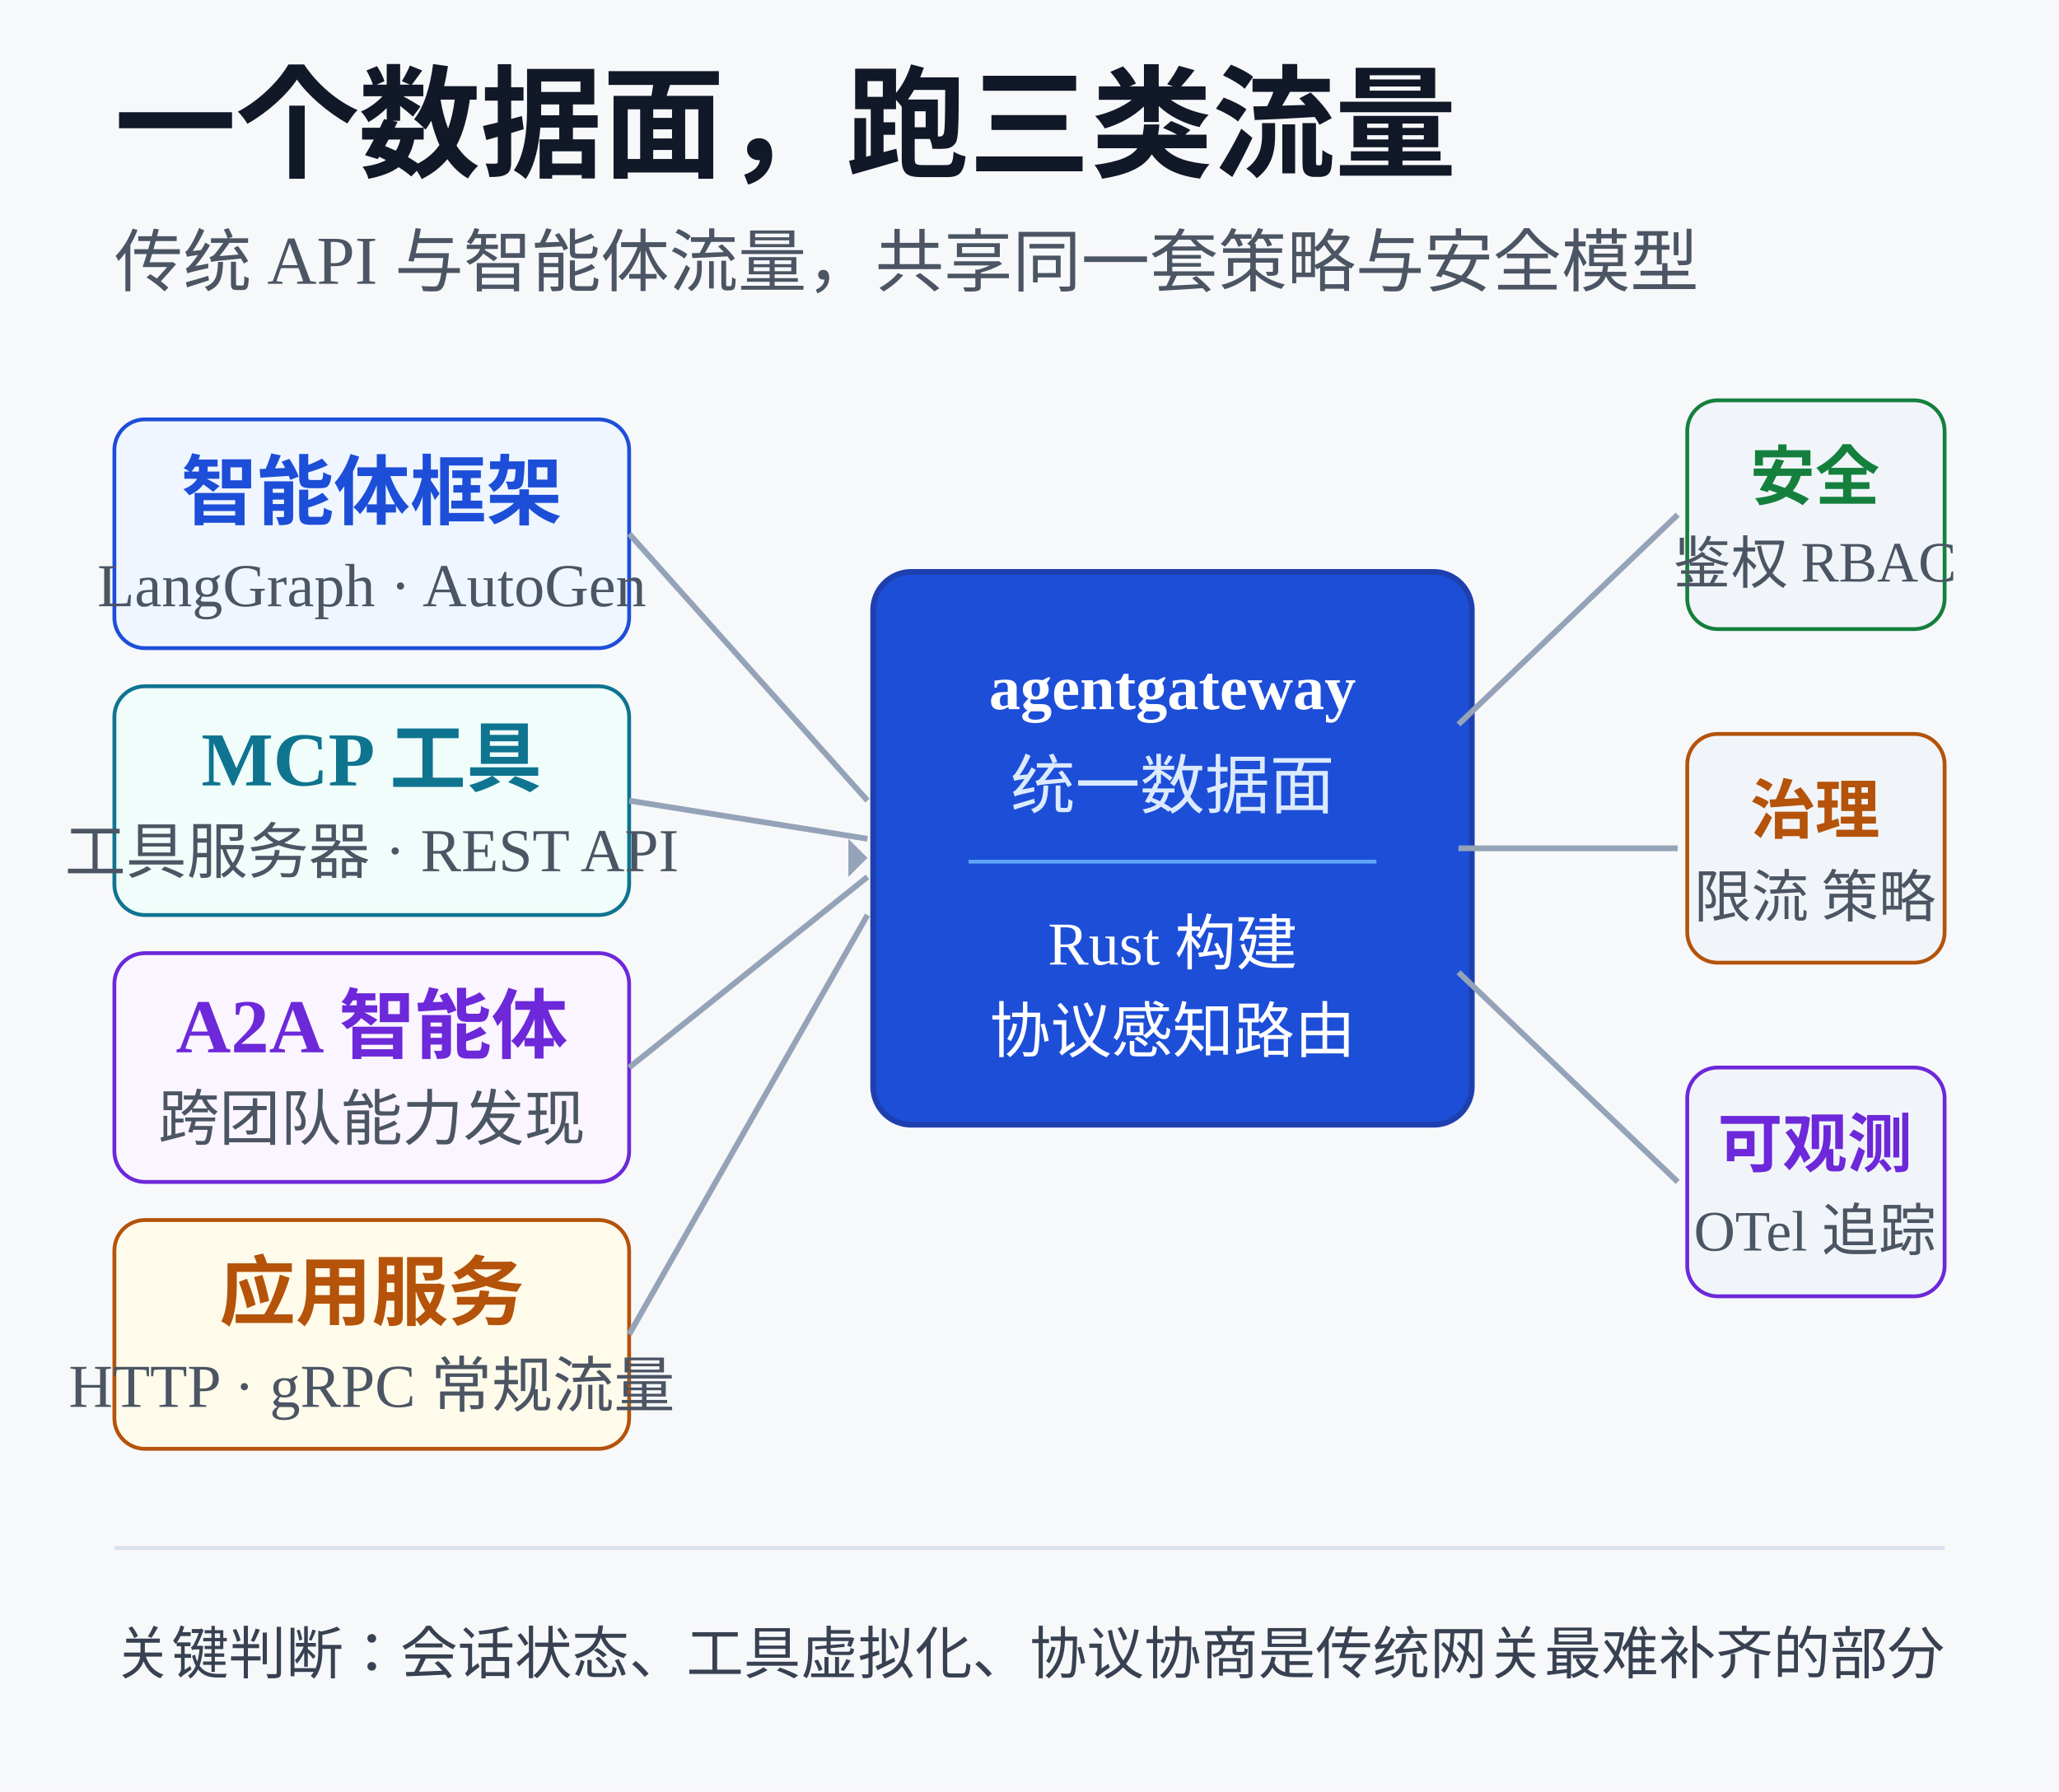
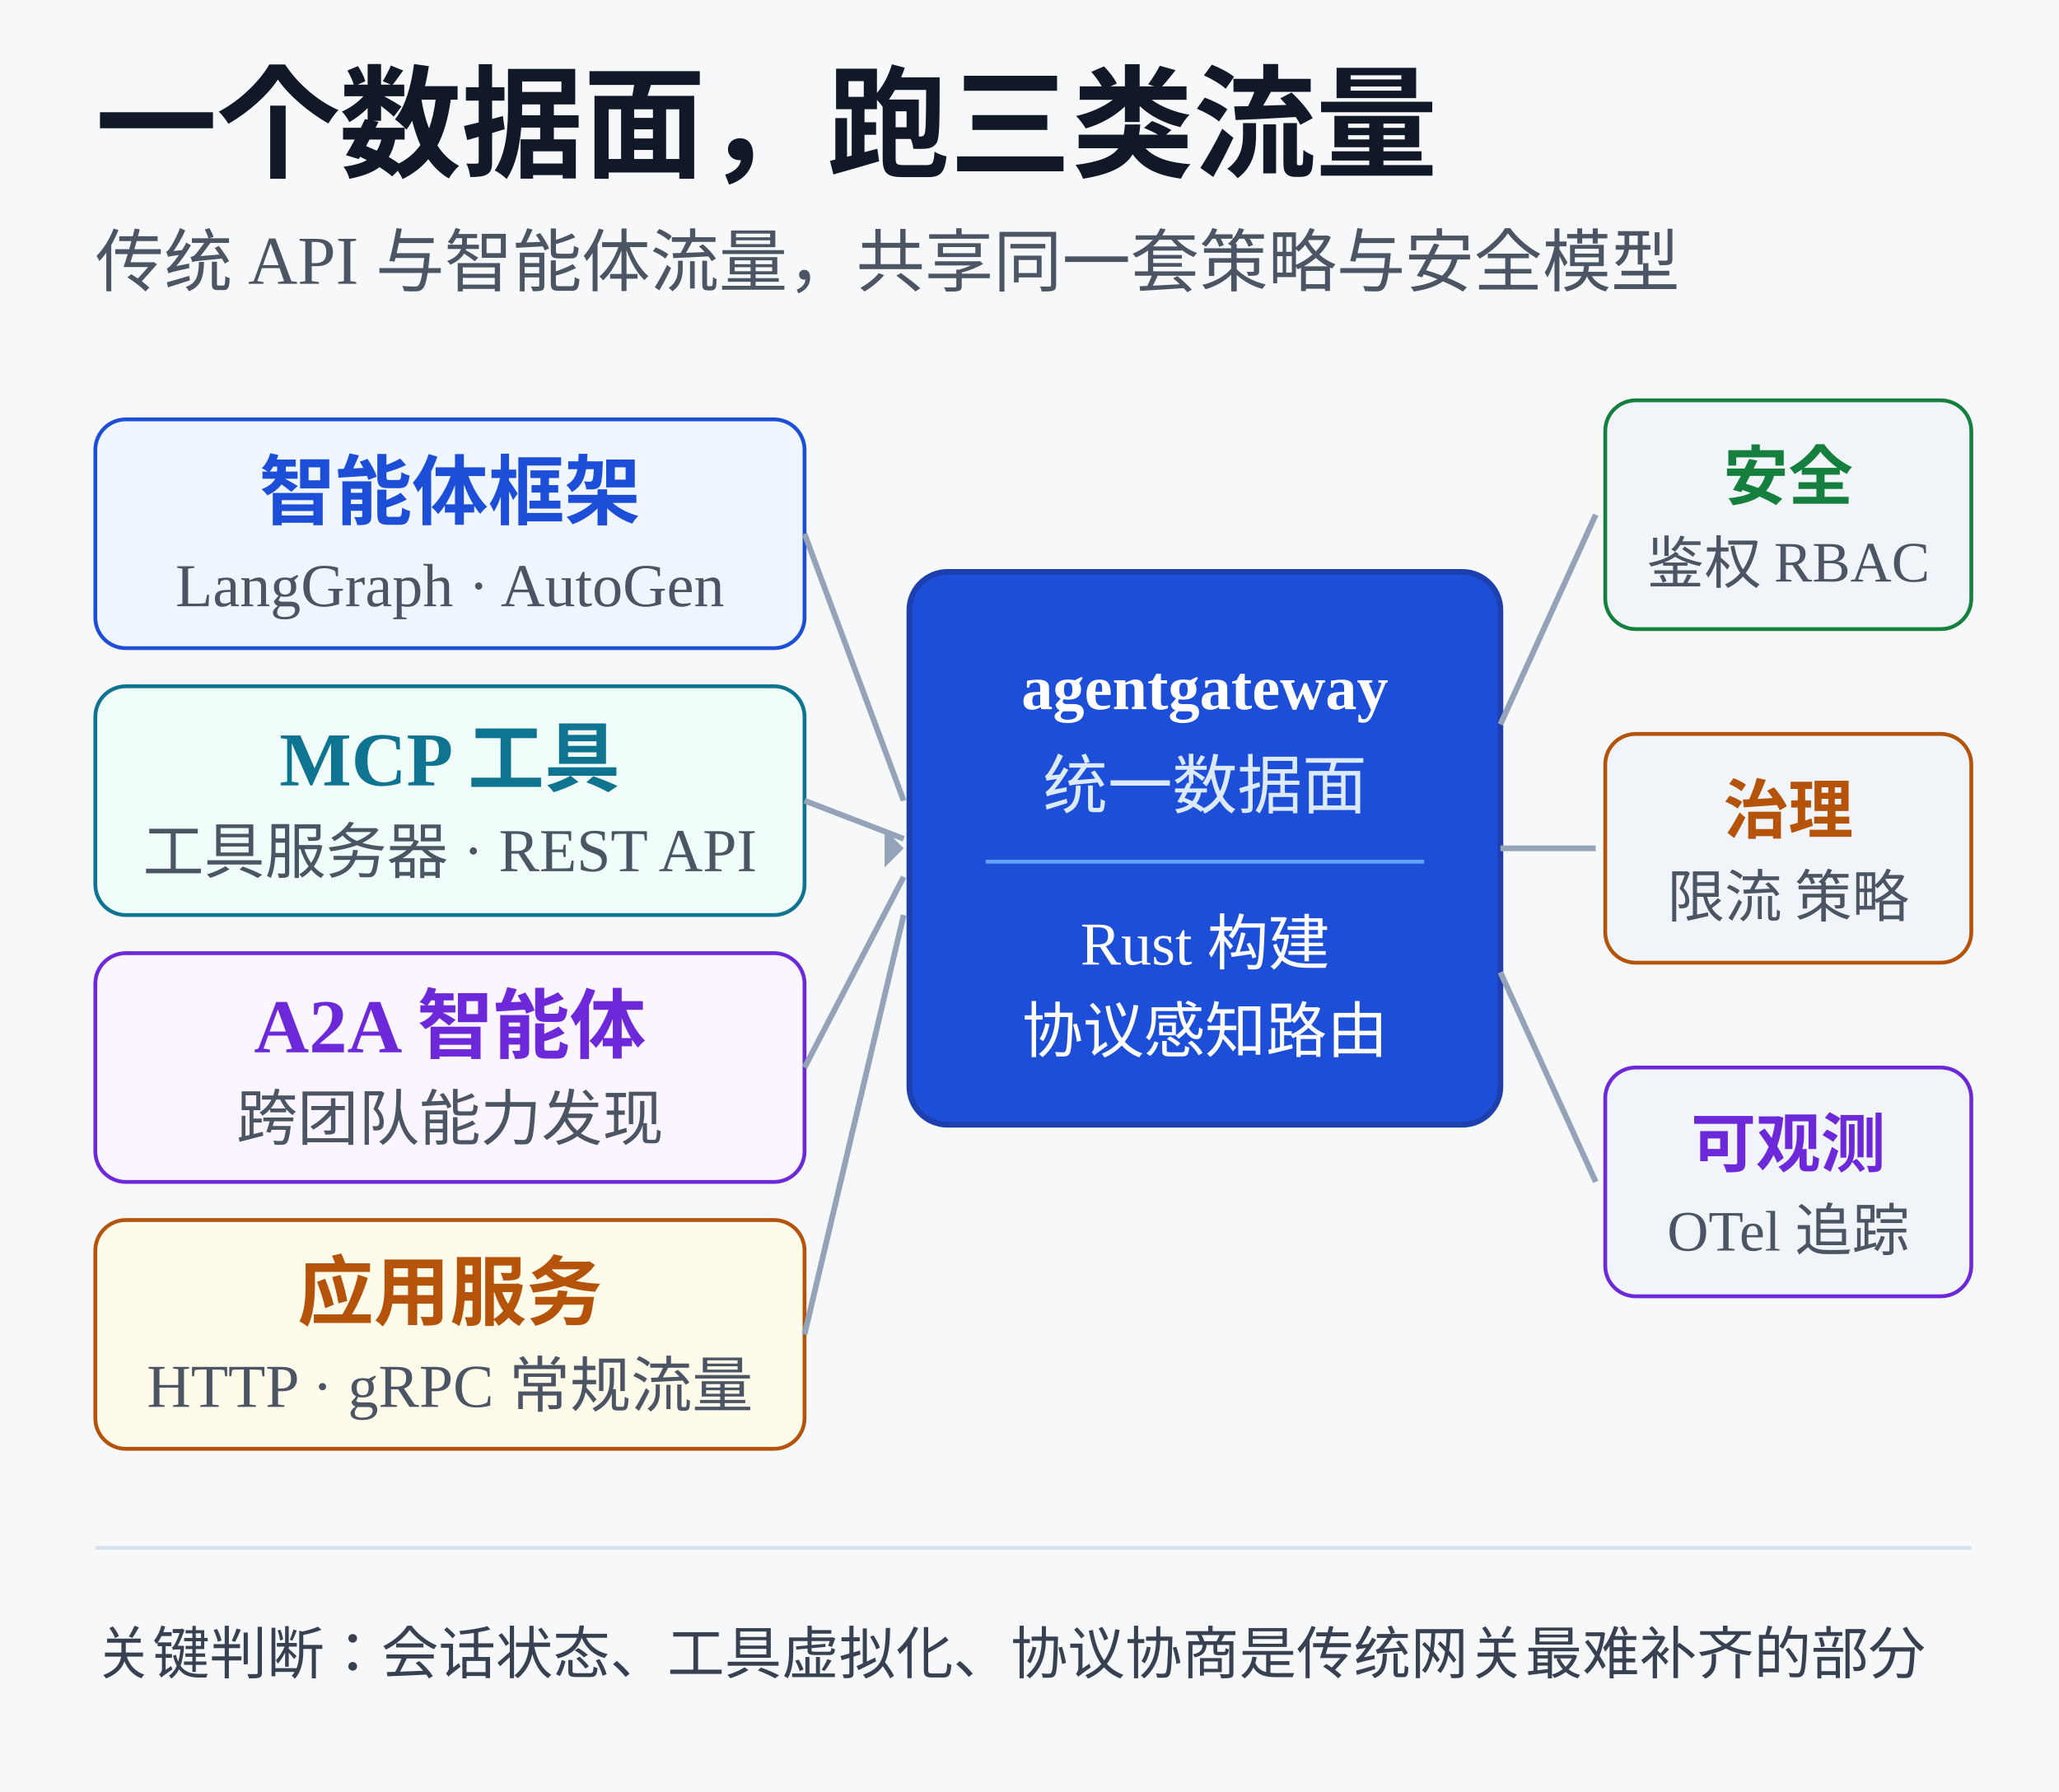
<svg xmlns="http://www.w3.org/2000/svg" width="1080" height="940" viewBox="0 0 1080 940">
  <rect x="0" y="0" width="1080" height="940" fill="#f7f8fa" />
-   <text x="60" y="88" font-size="64" font-weight="bold" fill="#111827">一个数据面，跑三类流量</text>
-   <text x="60" y="150" font-size="36" fill="#4b5563">传统 API 与智能体流量，共享同一套策略与安全模型</text>
+   <text x="50" y="88" font-size="64" font-weight="bold" fill="#111827">一个数据面，跑三类流量</text>
+   <text x="50" y="150" font-size="36" fill="#4b5563">传统 API 与智能体流量，共享同一套策略与安全模型</text>
  <g>
-     <rect x="60" y="220" width="270" height="120" rx="16" fill="#eff6ff" stroke="#1d4ed8" stroke-width="2" />
-     <text x="195" y="272" font-size="40" font-weight="bold" fill="#1d4ed8" text-anchor="middle">智能体框架</text>
-     <text x="195" y="318" font-size="32" fill="#4b5563" text-anchor="middle">LangGraph · AutoGen</text>
-     <rect x="60" y="360" width="270" height="120" rx="16" fill="#f0fdfa" stroke="#0e7490" stroke-width="2" />
-     <text x="195" y="412" font-size="40" font-weight="bold" fill="#0e7490" text-anchor="middle">MCP 工具</text>
-     <text x="195" y="458" font-size="32" fill="#4b5563" text-anchor="middle">工具服务器 · REST API</text>
-     <rect x="60" y="500" width="270" height="120" rx="16" fill="#faf5ff" stroke="#6d28d9" stroke-width="2" />
-     <text x="195" y="552" font-size="40" font-weight="bold" fill="#6d28d9" text-anchor="middle">A2A 智能体</text>
-     <text x="195" y="598" font-size="32" fill="#4b5563" text-anchor="middle">跨团队能力发现</text>
-     <rect x="60" y="640" width="270" height="120" rx="16" fill="#fffbeb" stroke="#b45309" stroke-width="2" />
-     <text x="195" y="692" font-size="40" font-weight="bold" fill="#b45309" text-anchor="middle">应用服务</text>
-     <text x="195" y="738" font-size="32" fill="#4b5563" text-anchor="middle">HTTP · gRPC 常规流量</text>
+     <rect x="50" y="220" width="372" height="120" rx="16" fill="#eff6ff" stroke="#1d4ed8" stroke-width="2" />
+     <text x="236" y="272" font-size="40" font-weight="bold" fill="#1d4ed8" text-anchor="middle">智能体框架</text>
+     <text x="236" y="318" font-size="32" fill="#4b5563" text-anchor="middle">LangGraph · AutoGen</text>
+     <rect x="50" y="360" width="372" height="120" rx="16" fill="#f0fdfa" stroke="#0e7490" stroke-width="2" />
+     <text x="236" y="412" font-size="40" font-weight="bold" fill="#0e7490" text-anchor="middle">MCP 工具</text>
+     <text x="236" y="458" font-size="32" fill="#4b5563" text-anchor="middle">工具服务器 · REST API</text>
+     <rect x="50" y="500" width="372" height="120" rx="16" fill="#faf5ff" stroke="#6d28d9" stroke-width="2" />
+     <text x="236" y="552" font-size="40" font-weight="bold" fill="#6d28d9" text-anchor="middle">A2A 智能体</text>
+     <text x="236" y="598" font-size="32" fill="#4b5563" text-anchor="middle">跨团队能力发现</text>
+     <rect x="50" y="640" width="372" height="120" rx="16" fill="#fffbeb" stroke="#b45309" stroke-width="2" />
+     <text x="236" y="692" font-size="40" font-weight="bold" fill="#b45309" text-anchor="middle">应用服务</text>
+     <text x="236" y="738" font-size="32" fill="#4b5563" text-anchor="middle">HTTP · gRPC 常规流量</text>
  </g>
  <g stroke="#94a3b8" stroke-width="3" fill="none">
-     <path d="M330 280 L455 420" />
-     <path d="M330 420 L455 440" />
-     <path d="M330 560 L455 460" />
-     <path d="M330 700 L455 480" />
+     <path d="M422 280 L474 420" />
+     <path d="M422 420 L474 440" />
+     <path d="M422 560 L474 460" />
+     <path d="M422 700 L474 480" />
  </g>
-   <path d="M455 450 L445 440 L445 460 Z" fill="#94a3b8" />
-   <rect x="458" y="300" width="314" height="290" rx="20" fill="#1d4ed8" stroke="#1e40af" stroke-width="3" />
-   <text x="615" y="372" font-size="33" font-weight="bold" fill="#ffffff" text-anchor="middle">agentgateway</text>
-   <text x="615" y="424" font-size="34" fill="#dbeafe" text-anchor="middle">统一数据面</text>
-   <line x1="508" y1="452" x2="722" y2="452" stroke="#60a5fa" stroke-width="2" />
-   <text x="615" y="506" font-size="32" fill="#ffffff" text-anchor="middle">Rust 构建</text>
-   <text x="615" y="552" font-size="32" fill="#ffffff" text-anchor="middle">协议感知路由</text>
+   <path d="M474 445 L464 435 L464 455 Z" fill="#94a3b8" />
+   <rect x="477" y="300" width="310" height="290" rx="20" fill="#1d4ed8" stroke="#1e40af" stroke-width="3" />
+   <text x="632" y="372" font-size="33" font-weight="bold" fill="#ffffff" text-anchor="middle">agentgateway</text>
+   <text x="632" y="424" font-size="34" fill="#dbeafe" text-anchor="middle">统一数据面</text>
+   <line x1="517" y1="452" x2="747" y2="452" stroke="#60a5fa" stroke-width="2" />
+   <text x="632" y="506" font-size="32" fill="#ffffff" text-anchor="middle">Rust 构建</text>
+   <text x="632" y="552" font-size="32" fill="#ffffff" text-anchor="middle">协议感知路由</text>
  <g stroke="#94a3b8" stroke-width="3" fill="none">
-     <path d="M765 380 L880 270" />
-     <path d="M765 445 L880 445" />
-     <path d="M765 510 L880 620" />
+     <path d="M787 380 L837 270" />
+     <path d="M787 445 L837 445" />
+     <path d="M787 510 L837 620" />
  </g>
  <g>
-     <rect x="885" y="210" width="135" height="120" rx="16" fill="#f1f5f9" stroke="#15803d" stroke-width="2" />
-     <text x="952" y="262" font-size="34" font-weight="bold" fill="#15803d" text-anchor="middle">安全</text>
-     <text x="952" y="306" font-size="30" fill="#4b5563" text-anchor="middle">鉴权 RBAC</text>
-     <rect x="885" y="385" width="135" height="120" rx="16" fill="#f1f5f9" stroke="#b45309" stroke-width="2" />
-     <text x="952" y="437" font-size="34" font-weight="bold" fill="#b45309" text-anchor="middle">治理</text>
-     <text x="952" y="481" font-size="30" fill="#4b5563" text-anchor="middle">限流 策略</text>
-     <rect x="885" y="560" width="135" height="120" rx="16" fill="#f1f5f9" stroke="#6d28d9" stroke-width="2" />
-     <text x="952" y="612" font-size="34" font-weight="bold" fill="#6d28d9" text-anchor="middle">可观测</text>
-     <text x="952" y="656" font-size="30" fill="#4b5563" text-anchor="middle">OTel 追踪</text>
+     <rect x="842" y="210" width="192" height="120" rx="16" fill="#f1f5f9" stroke="#15803d" stroke-width="2" />
+     <text x="938" y="262" font-size="34" font-weight="bold" fill="#15803d" text-anchor="middle">安全</text>
+     <text x="938" y="306" font-size="30" fill="#4b5563" text-anchor="middle">鉴权 RBAC</text>
+     <rect x="842" y="385" width="192" height="120" rx="16" fill="#f1f5f9" stroke="#b45309" stroke-width="2" />
+     <text x="938" y="437" font-size="34" font-weight="bold" fill="#b45309" text-anchor="middle">治理</text>
+     <text x="938" y="481" font-size="30" fill="#4b5563" text-anchor="middle">限流 策略</text>
+     <rect x="842" y="560" width="192" height="120" rx="16" fill="#f1f5f9" stroke="#6d28d9" stroke-width="2" />
+     <text x="938" y="612" font-size="34" font-weight="bold" fill="#6d28d9" text-anchor="middle">可观测</text>
+     <text x="938" y="656" font-size="30" fill="#4b5563" text-anchor="middle">OTel 追踪</text>
  </g>
-   <line x1="60" y1="812" x2="1020" y2="812" stroke="#d9e2ec" stroke-width="2" />
-   <text x="60" y="878" font-size="30" fill="#374151">关键判断：会话状态、工具虚拟化、协议协商是传统网关最难补齐的部分</text>
+   <line x1="50" y1="812" x2="1034" y2="812" stroke="#d9e2ec" stroke-width="2" />
+   <text x="50" y="878" font-size="30" fill="#374151">关键判断：会话状态、工具虚拟化、协议协商是传统网关最难补齐的部分</text>
</svg>
